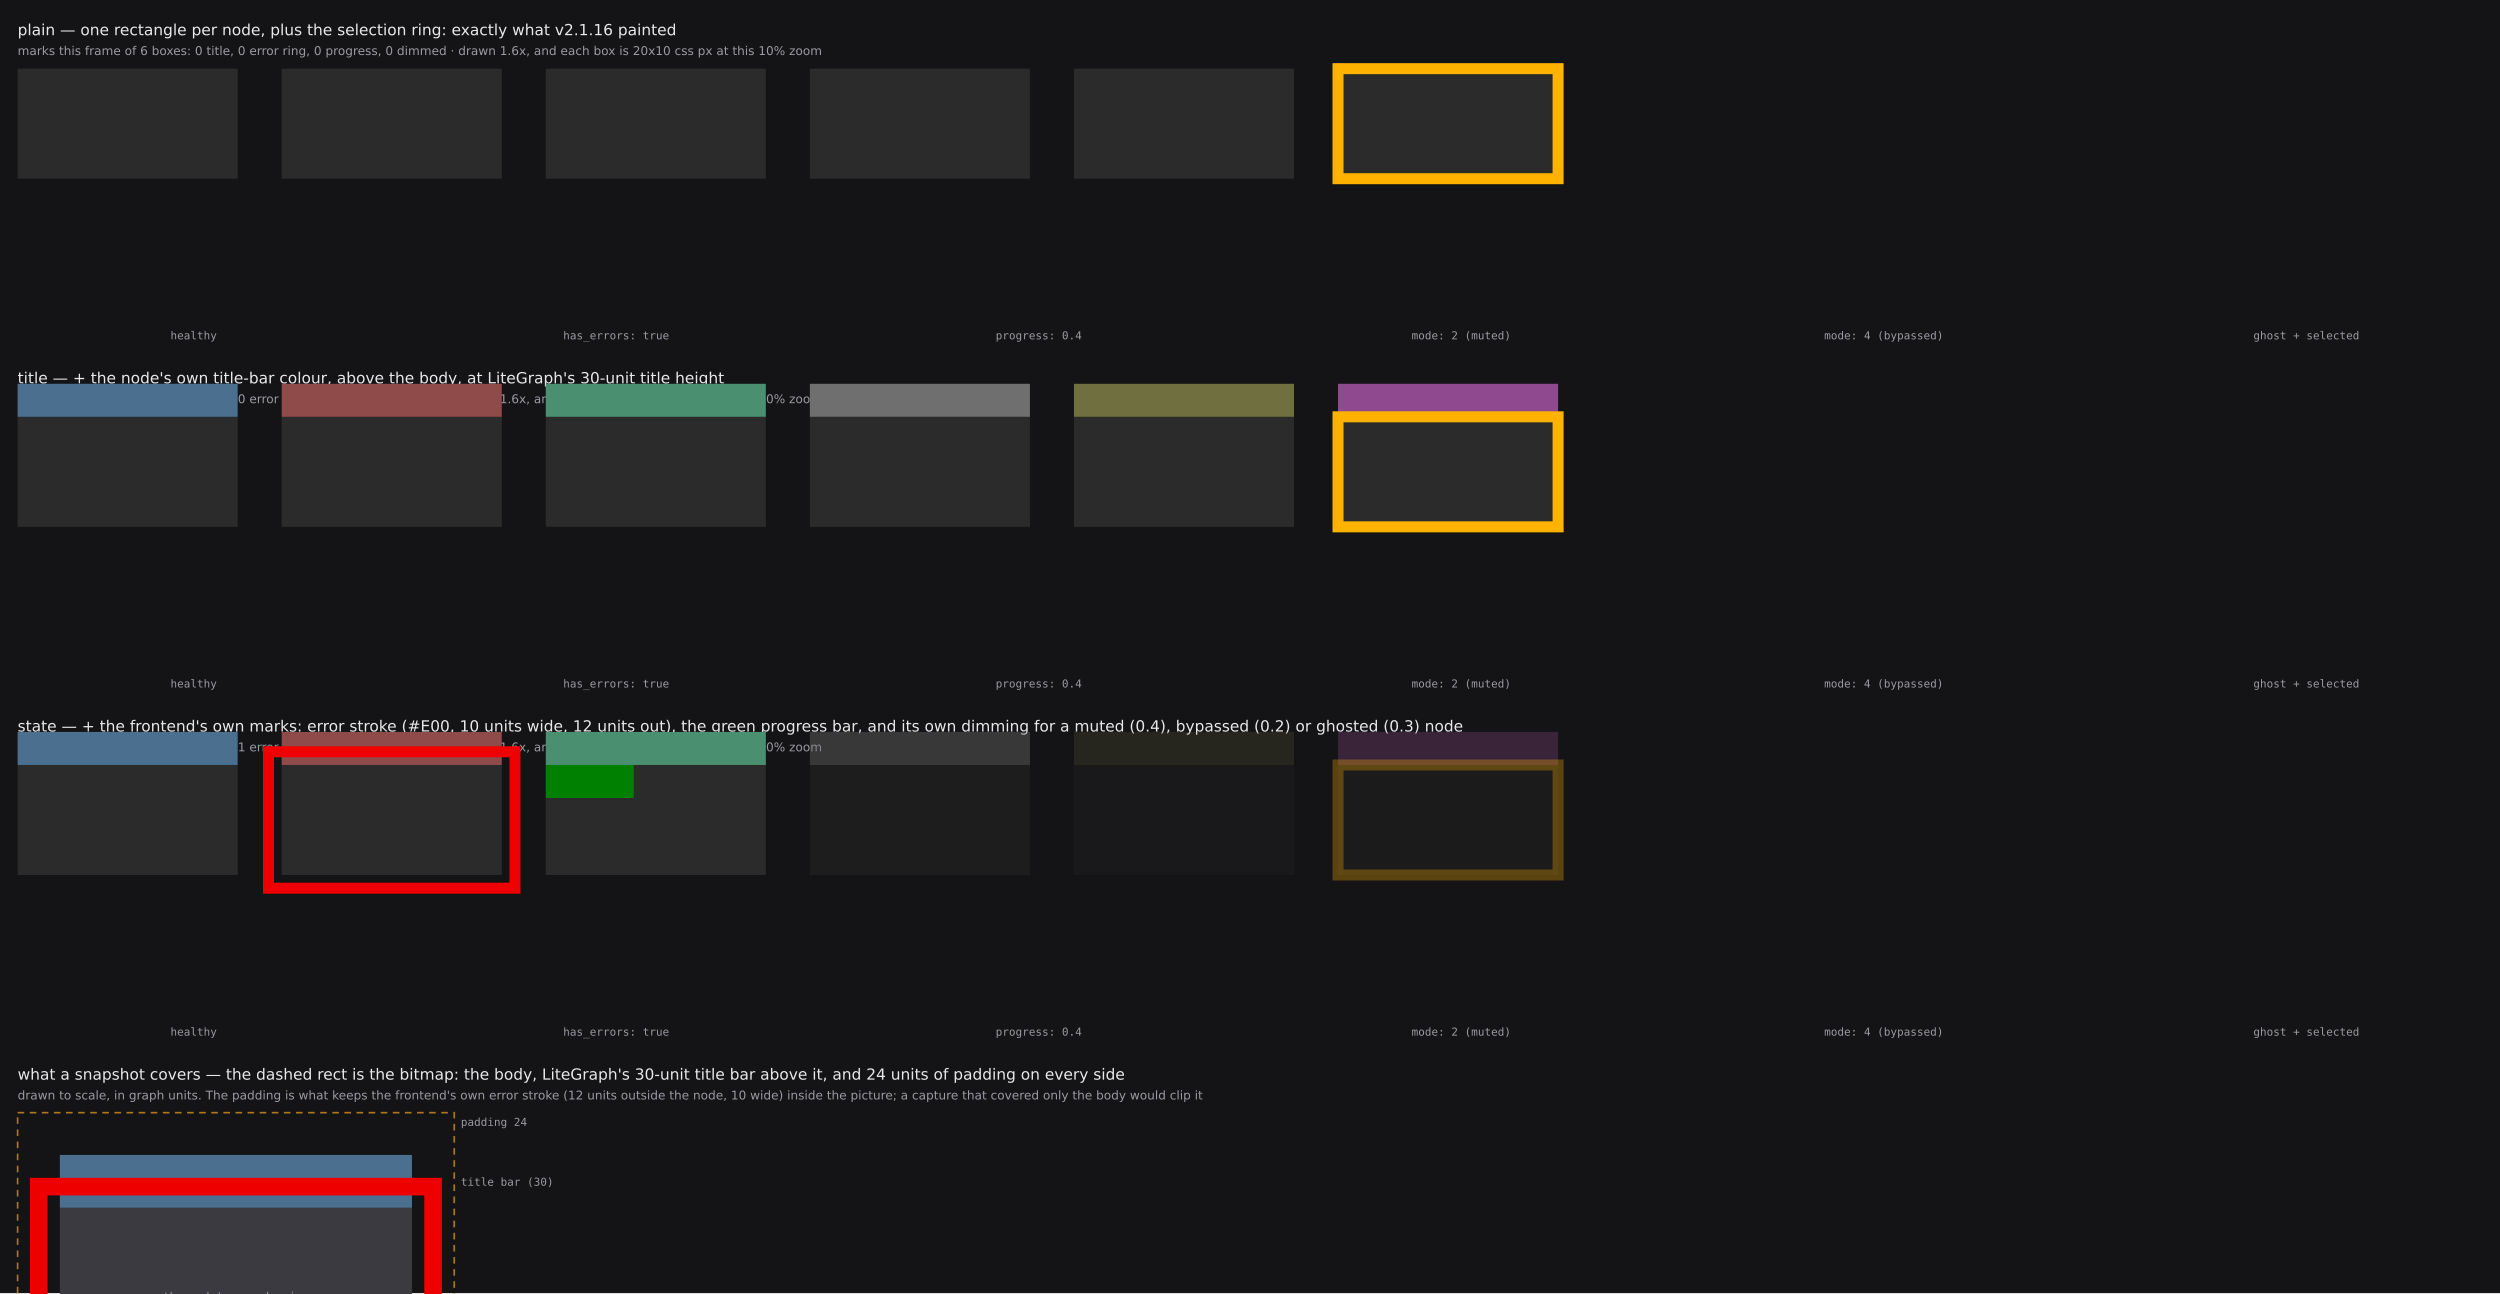
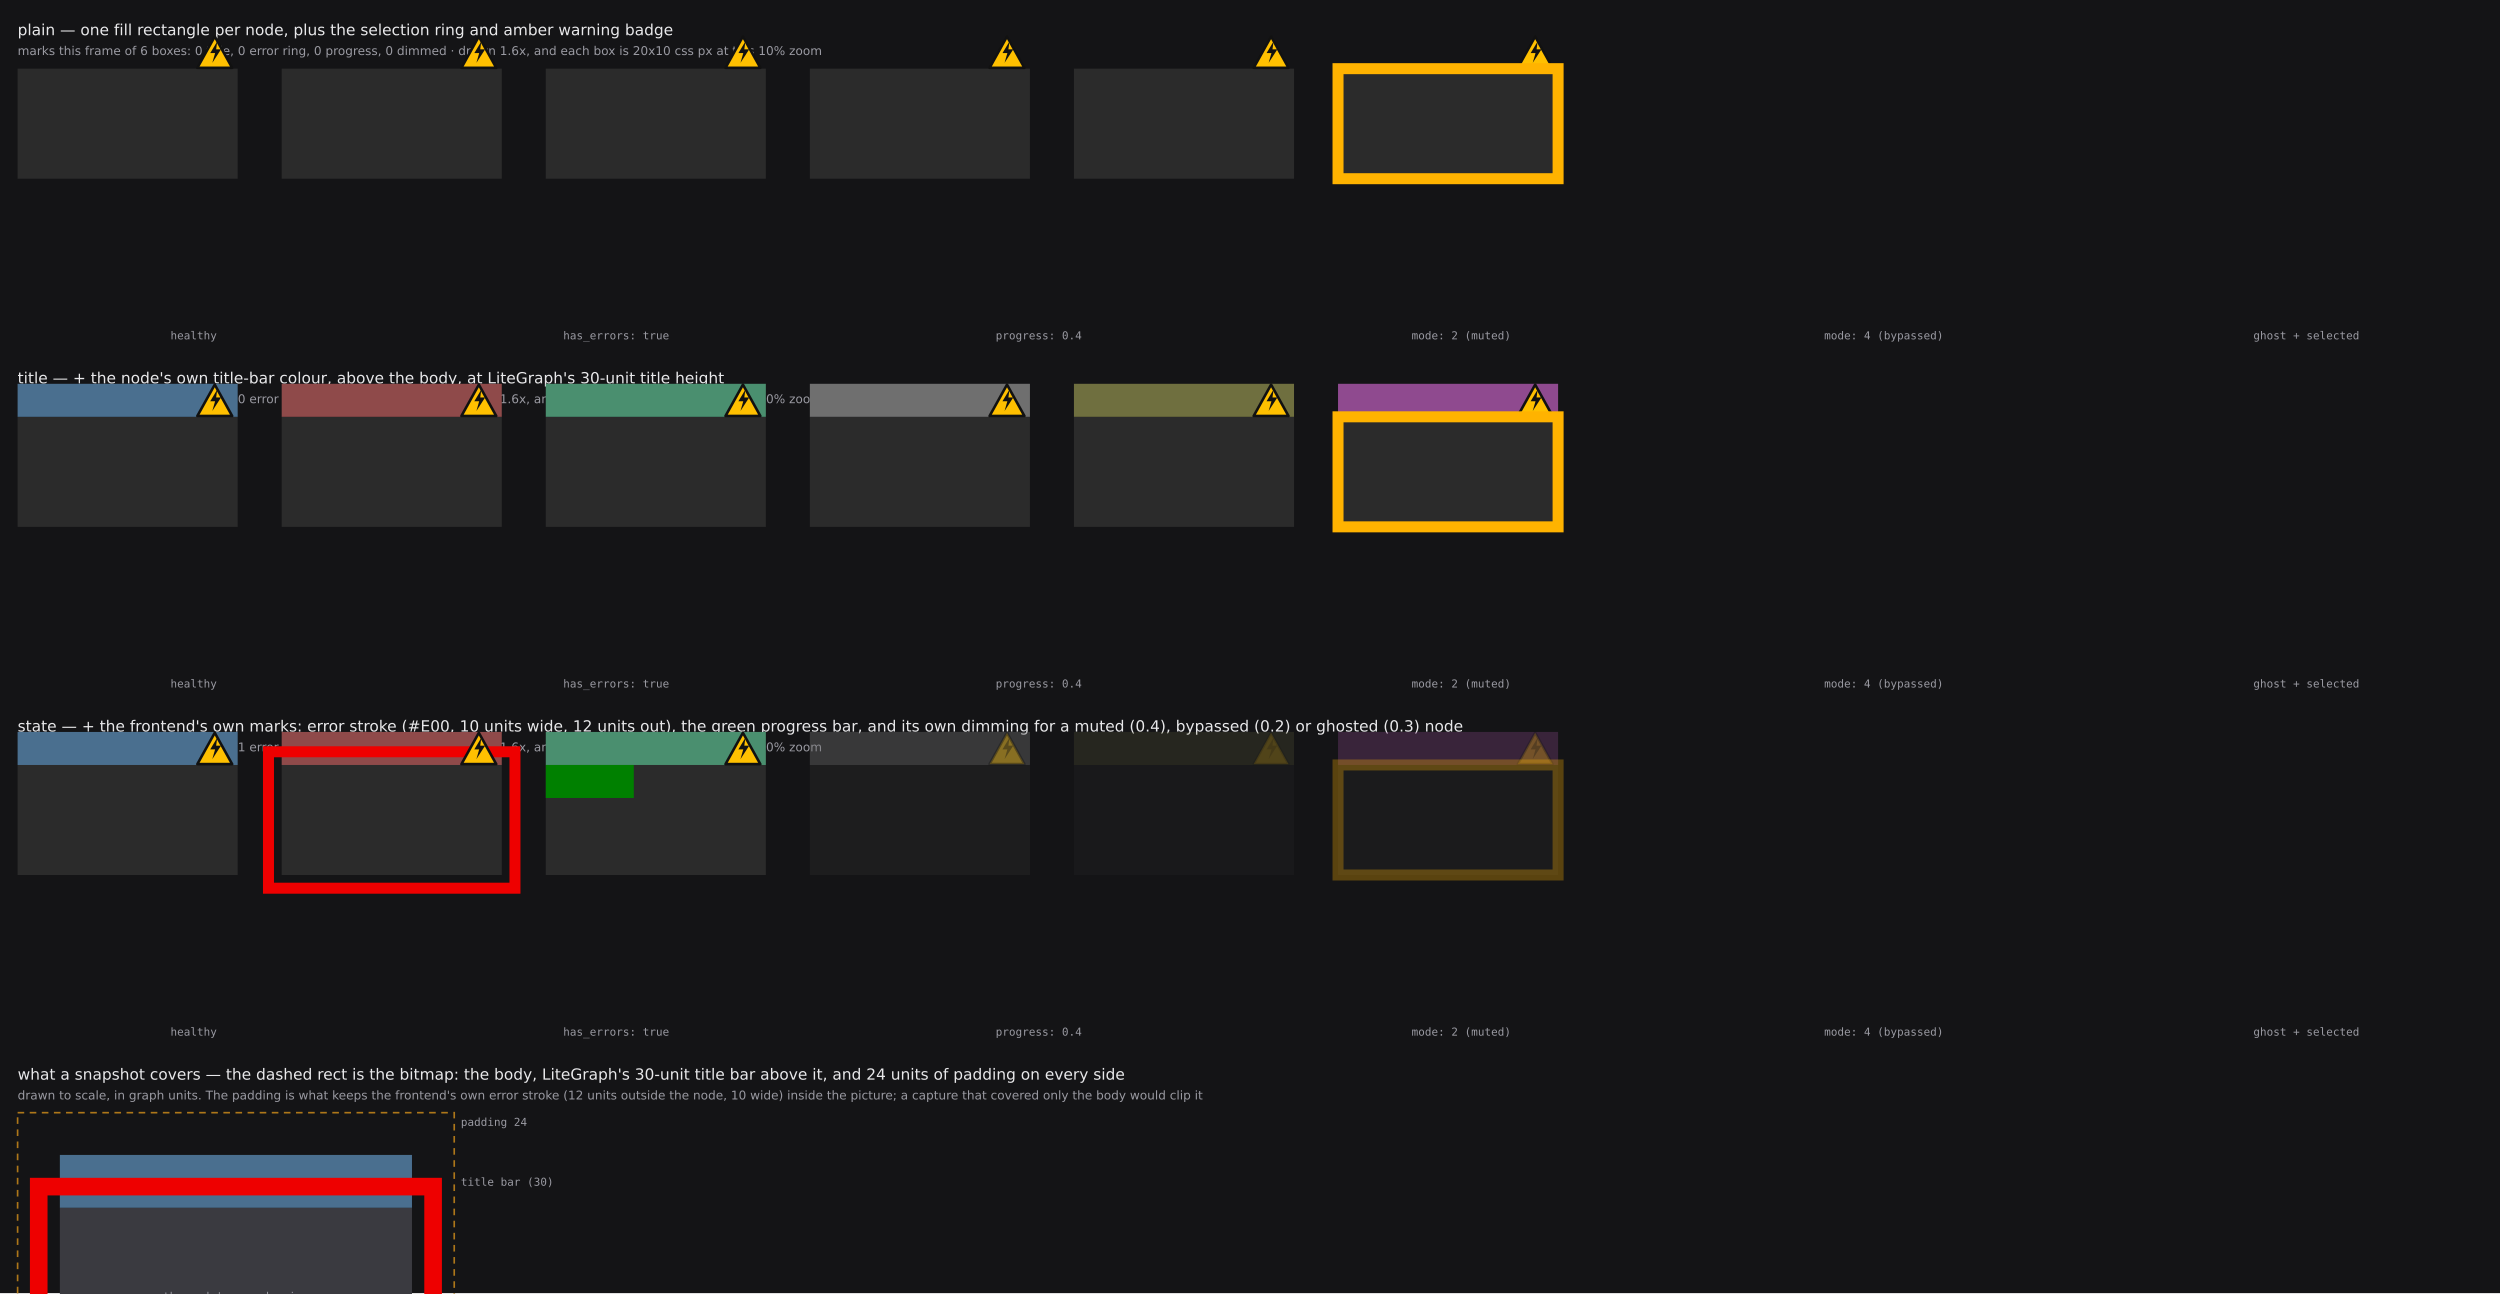
<svg xmlns="http://www.w3.org/2000/svg" width="2272" height="1175.2" viewBox="0 0 2272 1175.2">
  <rect width="100%" height="100%" fill="#141416" />
-   <text x="16" y="32" fill="#e8e8ea" font-family="DejaVu Sans, Verdana, Geneva, ui-sans-serif, system-ui, sans-serif" font-size="14">plain — one rectangle per node, plus the selection ring: exactly what v2.1.16 painted</text>
+   <text x="16" y="32" fill="#e8e8ea" font-family="DejaVu Sans, Verdana, Geneva, ui-sans-serif, system-ui, sans-serif" font-size="14">plain — one fill rectangle per node, plus the selection ring and amber warning badge</text>
  <text x="16" y="50" fill="#9a9aa2" font-family="DejaVu Sans, Verdana, Geneva, ui-sans-serif, system-ui, sans-serif" font-size="11">marks this frame of 6 boxes: 0 title, 0 error ring, 0 progress, 0 dimmed · drawn 1.6x, and each box is 20x10 css px at this 10% zoom</text>
  <g transform="translate(16 132.4)">
    <g transform="translate(0 -70)">
      <rect x="0" y="0" width="200" height="100" fill="#2b2b2b" />
+       <path d="M 179.167 -29.25 L 195 -0.75 L 163.333 -0.75 Z" fill="#FFC000" stroke="none" stroke-width="0" />
+       <path d="M 179.167 -29.25 L 195 -0.75 L 163.333 -0.75 Z" fill="none" stroke="#111111" stroke-width="2.375" stroke-linejoin="round" />
+       <path d="M 181.383 -24.69 L 175.05 -14.145 L 179.483 -14.145 L 176.95 -5.31 L 184.867 -17.565 L 180.433 -17.565 Z" fill="#111111" stroke="none" stroke-width="0" />
    </g>
    <g transform="translate(240 -70)">
      <rect x="0" y="0" width="200" height="100" fill="#2b2b2b" />
+       <path d="M 179.167 -29.25 L 195 -0.75 L 163.333 -0.75 Z" fill="#FFC000" stroke="none" stroke-width="0" />
+       <path d="M 179.167 -29.25 L 195 -0.75 L 163.333 -0.75 Z" fill="none" stroke="#111111" stroke-width="2.375" stroke-linejoin="round" />
+       <path d="M 181.383 -24.69 L 175.05 -14.145 L 179.483 -14.145 L 176.95 -5.31 L 184.867 -17.565 L 180.433 -17.565 Z" fill="#111111" stroke="none" stroke-width="0" />
    </g>
    <g transform="translate(480 -70)">
      <rect x="0" y="0" width="200" height="100" fill="#2b2b2b" />
+       <path d="M 179.167 -29.25 L 195 -0.75 L 163.333 -0.75 Z" fill="#FFC000" stroke="none" stroke-width="0" />
+       <path d="M 179.167 -29.25 L 195 -0.75 L 163.333 -0.75 Z" fill="none" stroke="#111111" stroke-width="2.375" stroke-linejoin="round" />
+       <path d="M 181.383 -24.69 L 175.05 -14.145 L 179.483 -14.145 L 176.95 -5.31 L 184.867 -17.565 L 180.433 -17.565 Z" fill="#111111" stroke="none" stroke-width="0" />
    </g>
    <g transform="translate(720 -70)">
      <rect x="0" y="0" width="200" height="100" fill="#2b2b2b" />
+       <path d="M 179.167 -29.25 L 195 -0.75 L 163.333 -0.75 Z" fill="#FFC000" stroke="none" stroke-width="0" />
+       <path d="M 179.167 -29.25 L 195 -0.75 L 163.333 -0.75 Z" fill="none" stroke="#111111" stroke-width="2.375" stroke-linejoin="round" />
+       <path d="M 181.383 -24.69 L 175.05 -14.145 L 179.483 -14.145 L 176.95 -5.31 L 184.867 -17.565 L 180.433 -17.565 Z" fill="#111111" stroke="none" stroke-width="0" />
    </g>
    <g transform="translate(960 -70)">
      <rect x="0" y="0" width="200" height="100" fill="#2b2b2b" />
+       <path d="M 179.167 -29.25 L 195 -0.75 L 163.333 -0.75 Z" fill="#FFC000" stroke="none" stroke-width="0" />
+       <path d="M 179.167 -29.25 L 195 -0.75 L 163.333 -0.75 Z" fill="none" stroke="#111111" stroke-width="2.375" stroke-linejoin="round" />
+       <path d="M 181.383 -24.69 L 175.05 -14.145 L 179.483 -14.145 L 176.95 -5.31 L 184.867 -17.565 L 180.433 -17.565 Z" fill="#111111" stroke="none" stroke-width="0" />
    </g>
    <g transform="translate(1200 -70)">
      <rect x="0" y="0" width="200" height="100" fill="#2b2b2b" />
+       <path d="M 179.167 -29.25 L 195 -0.75 L 163.333 -0.75 Z" fill="#FFC000" stroke="none" stroke-width="0" />
+       <path d="M 179.167 -29.25 L 195 -0.75 L 163.333 -0.75 Z" fill="none" stroke="#111111" stroke-width="2.375" stroke-linejoin="round" />
+       <path d="M 181.383 -24.69 L 175.05 -14.145 L 179.483 -14.145 L 176.95 -5.31 L 184.867 -17.565 L 180.433 -17.565 Z" fill="#111111" stroke="none" stroke-width="0" />
      <rect x="0" y="0" width="200" height="100" fill="none" stroke="#ffb300" stroke-width="10" />
    </g>
  </g>
  <text x="176" y="308.4" text-anchor="middle" fill="#9a9aa2" font-family="DejaVu Sans Mono, Menlo, Consolas, ui-monospace, monospace" font-size="10">healthy</text>
  <text x="560" y="308.4" text-anchor="middle" fill="#9a9aa2" font-family="DejaVu Sans Mono, Menlo, Consolas, ui-monospace, monospace" font-size="10">has_errors: true</text>
  <text x="944" y="308.4" text-anchor="middle" fill="#9a9aa2" font-family="DejaVu Sans Mono, Menlo, Consolas, ui-monospace, monospace" font-size="10">progress: 0.4</text>
  <text x="1328" y="308.4" text-anchor="middle" fill="#9a9aa2" font-family="DejaVu Sans Mono, Menlo, Consolas, ui-monospace, monospace" font-size="10">mode: 2 (muted)</text>
  <text x="1712" y="308.4" text-anchor="middle" fill="#9a9aa2" font-family="DejaVu Sans Mono, Menlo, Consolas, ui-monospace, monospace" font-size="10">mode: 4 (bypassed)</text>
  <text x="2096" y="308.4" text-anchor="middle" fill="#9a9aa2" font-family="DejaVu Sans Mono, Menlo, Consolas, ui-monospace, monospace" font-size="10">ghost + selected</text>
  <text x="16" y="348.4" fill="#e8e8ea" font-family="DejaVu Sans, Verdana, Geneva, ui-sans-serif, system-ui, sans-serif" font-size="14">title — + the node's own title-bar colour, above the body, at LiteGraph's 30-unit title height</text>
  <text x="16" y="366.4" fill="#9a9aa2" font-family="DejaVu Sans, Verdana, Geneva, ui-sans-serif, system-ui, sans-serif" font-size="11">marks this frame of 6 boxes: 6 title, 0 error ring, 0 progress, 0 dimmed · drawn 1.6x, and each box is 20x10 css px at this 10% zoom</text>
  <g transform="translate(16 448.8)">
    <g transform="translate(0 -70)">
      <rect x="0" y="0" width="200" height="100" fill="#2b2b2b" />
      <rect x="0" y="-30" width="200" height="30" fill="#4a6f8f" />
+       <path d="M 179.167 -29.25 L 195 -0.75 L 163.333 -0.75 Z" fill="#FFC000" stroke="none" stroke-width="0" />
+       <path d="M 179.167 -29.25 L 195 -0.75 L 163.333 -0.75 Z" fill="none" stroke="#111111" stroke-width="2.375" stroke-linejoin="round" />
+       <path d="M 181.383 -24.69 L 175.05 -14.145 L 179.483 -14.145 L 176.95 -5.31 L 184.867 -17.565 L 180.433 -17.565 Z" fill="#111111" stroke="none" stroke-width="0" />
    </g>
    <g transform="translate(240 -70)">
      <rect x="0" y="0" width="200" height="100" fill="#2b2b2b" />
      <rect x="0" y="-30" width="200" height="30" fill="#8f4a4a" />
+       <path d="M 179.167 -29.25 L 195 -0.75 L 163.333 -0.75 Z" fill="#FFC000" stroke="none" stroke-width="0" />
+       <path d="M 179.167 -29.25 L 195 -0.75 L 163.333 -0.75 Z" fill="none" stroke="#111111" stroke-width="2.375" stroke-linejoin="round" />
+       <path d="M 181.383 -24.69 L 175.05 -14.145 L 179.483 -14.145 L 176.95 -5.31 L 184.867 -17.565 L 180.433 -17.565 Z" fill="#111111" stroke="none" stroke-width="0" />
    </g>
    <g transform="translate(480 -70)">
      <rect x="0" y="0" width="200" height="100" fill="#2b2b2b" />
      <rect x="0" y="-30" width="200" height="30" fill="#4a8f6f" />
+       <path d="M 179.167 -29.25 L 195 -0.75 L 163.333 -0.75 Z" fill="#FFC000" stroke="none" stroke-width="0" />
+       <path d="M 179.167 -29.25 L 195 -0.75 L 163.333 -0.75 Z" fill="none" stroke="#111111" stroke-width="2.375" stroke-linejoin="round" />
+       <path d="M 181.383 -24.69 L 175.05 -14.145 L 179.483 -14.145 L 176.95 -5.31 L 184.867 -17.565 L 180.433 -17.565 Z" fill="#111111" stroke="none" stroke-width="0" />
    </g>
    <g transform="translate(720 -70)">
      <rect x="0" y="0" width="200" height="100" fill="#2b2b2b" />
      <rect x="0" y="-30" width="200" height="30" fill="#6f6f6f" />
+       <path d="M 179.167 -29.25 L 195 -0.75 L 163.333 -0.75 Z" fill="#FFC000" stroke="none" stroke-width="0" />
+       <path d="M 179.167 -29.25 L 195 -0.75 L 163.333 -0.75 Z" fill="none" stroke="#111111" stroke-width="2.375" stroke-linejoin="round" />
+       <path d="M 181.383 -24.69 L 175.05 -14.145 L 179.483 -14.145 L 176.95 -5.31 L 184.867 -17.565 L 180.433 -17.565 Z" fill="#111111" stroke="none" stroke-width="0" />
    </g>
    <g transform="translate(960 -70)">
      <rect x="0" y="0" width="200" height="100" fill="#2b2b2b" />
      <rect x="0" y="-30" width="200" height="30" fill="#6f6f3f" />
+       <path d="M 179.167 -29.25 L 195 -0.75 L 163.333 -0.75 Z" fill="#FFC000" stroke="none" stroke-width="0" />
+       <path d="M 179.167 -29.25 L 195 -0.75 L 163.333 -0.75 Z" fill="none" stroke="#111111" stroke-width="2.375" stroke-linejoin="round" />
+       <path d="M 181.383 -24.69 L 175.05 -14.145 L 179.483 -14.145 L 176.95 -5.31 L 184.867 -17.565 L 180.433 -17.565 Z" fill="#111111" stroke="none" stroke-width="0" />
    </g>
    <g transform="translate(1200 -70)">
      <rect x="0" y="0" width="200" height="100" fill="#2b2b2b" />
      <rect x="0" y="-30" width="200" height="30" fill="#8f4a8f" />
+       <path d="M 179.167 -29.25 L 195 -0.75 L 163.333 -0.75 Z" fill="#FFC000" stroke="none" stroke-width="0" />
+       <path d="M 179.167 -29.25 L 195 -0.75 L 163.333 -0.75 Z" fill="none" stroke="#111111" stroke-width="2.375" stroke-linejoin="round" />
+       <path d="M 181.383 -24.69 L 175.05 -14.145 L 179.483 -14.145 L 176.95 -5.31 L 184.867 -17.565 L 180.433 -17.565 Z" fill="#111111" stroke="none" stroke-width="0" />
      <rect x="0" y="0" width="200" height="100" fill="none" stroke="#ffb300" stroke-width="10" />
    </g>
  </g>
  <text x="176" y="624.8" text-anchor="middle" fill="#9a9aa2" font-family="DejaVu Sans Mono, Menlo, Consolas, ui-monospace, monospace" font-size="10">healthy</text>
  <text x="560" y="624.8" text-anchor="middle" fill="#9a9aa2" font-family="DejaVu Sans Mono, Menlo, Consolas, ui-monospace, monospace" font-size="10">has_errors: true</text>
  <text x="944" y="624.8" text-anchor="middle" fill="#9a9aa2" font-family="DejaVu Sans Mono, Menlo, Consolas, ui-monospace, monospace" font-size="10">progress: 0.4</text>
  <text x="1328" y="624.8" text-anchor="middle" fill="#9a9aa2" font-family="DejaVu Sans Mono, Menlo, Consolas, ui-monospace, monospace" font-size="10">mode: 2 (muted)</text>
  <text x="1712" y="624.8" text-anchor="middle" fill="#9a9aa2" font-family="DejaVu Sans Mono, Menlo, Consolas, ui-monospace, monospace" font-size="10">mode: 4 (bypassed)</text>
  <text x="2096" y="624.8" text-anchor="middle" fill="#9a9aa2" font-family="DejaVu Sans Mono, Menlo, Consolas, ui-monospace, monospace" font-size="10">ghost + selected</text>
  <text x="16" y="664.8" fill="#e8e8ea" font-family="DejaVu Sans, Verdana, Geneva, ui-sans-serif, system-ui, sans-serif" font-size="14">state — + the frontend's own marks: error stroke (#E00, 10 units wide, 12 units out), the green progress bar, and its own dimming for a muted (0.4), bypassed (0.2) or ghosted (0.3) node</text>
  <text x="16" y="682.8" fill="#9a9aa2" font-family="DejaVu Sans, Verdana, Geneva, ui-sans-serif, system-ui, sans-serif" font-size="11">marks this frame of 6 boxes: 6 title, 1 error ring, 1 progress, 3 dimmed · drawn 1.6x, and each box is 20x10 css px at this 10% zoom</text>
  <g transform="translate(16 765.2)">
    <g transform="translate(0 -70)">
      <rect x="0" y="0" width="200" height="100" fill="#2b2b2b" />
      <rect x="0" y="-30" width="200" height="30" fill="#4a6f8f" />
+       <path d="M 179.167 -29.25 L 195 -0.75 L 163.333 -0.75 Z" fill="#FFC000" stroke="none" stroke-width="0" />
+       <path d="M 179.167 -29.25 L 195 -0.75 L 163.333 -0.75 Z" fill="none" stroke="#111111" stroke-width="2.375" stroke-linejoin="round" />
+       <path d="M 181.383 -24.69 L 175.05 -14.145 L 179.483 -14.145 L 176.95 -5.31 L 184.867 -17.565 L 180.433 -17.565 Z" fill="#111111" stroke="none" stroke-width="0" />
    </g>
    <g transform="translate(240 -70)">
      <rect x="0" y="0" width="200" height="100" fill="#2b2b2b" />
      <rect x="0" y="-30" width="200" height="30" fill="#8f4a4a" />
      <rect x="-12" y="-12" width="224" height="124" fill="none" stroke="#E00" stroke-width="10" />
+       <path d="M 179.167 -29.25 L 195 -0.75 L 163.333 -0.75 Z" fill="#FFC000" stroke="none" stroke-width="0" />
+       <path d="M 179.167 -29.25 L 195 -0.75 L 163.333 -0.75 Z" fill="none" stroke="#111111" stroke-width="2.375" stroke-linejoin="round" />
+       <path d="M 181.383 -24.69 L 175.05 -14.145 L 179.483 -14.145 L 176.95 -5.31 L 184.867 -17.565 L 180.433 -17.565 Z" fill="#111111" stroke="none" stroke-width="0" />
    </g>
    <g transform="translate(480 -70)">
      <rect x="0" y="0" width="200" height="100" fill="#2b2b2b" />
      <rect x="0" y="-30" width="200" height="30" fill="#4a8f6f" />
      <rect x="0" y="0" width="80" height="30" fill="green" />
+       <path d="M 179.167 -29.25 L 195 -0.75 L 163.333 -0.75 Z" fill="#FFC000" stroke="none" stroke-width="0" />
+       <path d="M 179.167 -29.25 L 195 -0.75 L 163.333 -0.75 Z" fill="none" stroke="#111111" stroke-width="2.375" stroke-linejoin="round" />
+       <path d="M 181.383 -24.69 L 175.05 -14.145 L 179.483 -14.145 L 176.95 -5.31 L 184.867 -17.565 L 180.433 -17.565 Z" fill="#111111" stroke="none" stroke-width="0" />
    </g>
    <g transform="translate(720 -70)">
      <rect x="0" y="0" width="200" height="100" fill="#2b2b2b" opacity="0.4" />
      <rect x="0" y="-30" width="200" height="30" fill="#6f6f6f" opacity="0.4" />
+       <path d="M 179.167 -29.25 L 195 -0.75 L 163.333 -0.75 Z" fill="#FFC000" stroke="none" stroke-width="0" opacity="0.4" />
+       <path d="M 179.167 -29.25 L 195 -0.75 L 163.333 -0.75 Z" fill="none" stroke="#111111" stroke-width="2.375" stroke-linejoin="round" opacity="0.4" />
+       <path d="M 181.383 -24.69 L 175.05 -14.145 L 179.483 -14.145 L 176.95 -5.31 L 184.867 -17.565 L 180.433 -17.565 Z" fill="#111111" stroke="none" stroke-width="0" opacity="0.4" />
    </g>
    <g transform="translate(960 -70)">
      <rect x="0" y="0" width="200" height="100" fill="#2b2b2b" opacity="0.2" />
      <rect x="0" y="-30" width="200" height="30" fill="#6f6f3f" opacity="0.2" />
+       <path d="M 179.167 -29.25 L 195 -0.75 L 163.333 -0.75 Z" fill="#FFC000" stroke="none" stroke-width="0" opacity="0.2" />
+       <path d="M 179.167 -29.25 L 195 -0.75 L 163.333 -0.75 Z" fill="none" stroke="#111111" stroke-width="2.375" stroke-linejoin="round" opacity="0.2" />
+       <path d="M 181.383 -24.69 L 175.05 -14.145 L 179.483 -14.145 L 176.95 -5.31 L 184.867 -17.565 L 180.433 -17.565 Z" fill="#111111" stroke="none" stroke-width="0" opacity="0.2" />
    </g>
    <g transform="translate(1200 -70)">
      <rect x="0" y="0" width="200" height="100" fill="#2b2b2b" opacity="0.3" />
      <rect x="0" y="-30" width="200" height="30" fill="#8f4a8f" opacity="0.3" />
+       <path d="M 179.167 -29.25 L 195 -0.75 L 163.333 -0.75 Z" fill="#FFC000" stroke="none" stroke-width="0" opacity="0.3" />
+       <path d="M 179.167 -29.25 L 195 -0.75 L 163.333 -0.75 Z" fill="none" stroke="#111111" stroke-width="2.375" stroke-linejoin="round" opacity="0.3" />
+       <path d="M 181.383 -24.69 L 175.05 -14.145 L 179.483 -14.145 L 176.95 -5.31 L 184.867 -17.565 L 180.433 -17.565 Z" fill="#111111" stroke="none" stroke-width="0" opacity="0.3" />
      <rect x="0" y="0" width="200" height="100" fill="none" stroke="#ffb300" stroke-width="10" opacity="0.3" />
    </g>
  </g>
  <text x="176" y="941.2" text-anchor="middle" fill="#9a9aa2" font-family="DejaVu Sans Mono, Menlo, Consolas, ui-monospace, monospace" font-size="10">healthy</text>
  <text x="560" y="941.2" text-anchor="middle" fill="#9a9aa2" font-family="DejaVu Sans Mono, Menlo, Consolas, ui-monospace, monospace" font-size="10">has_errors: true</text>
  <text x="944" y="941.2" text-anchor="middle" fill="#9a9aa2" font-family="DejaVu Sans Mono, Menlo, Consolas, ui-monospace, monospace" font-size="10">progress: 0.4</text>
  <text x="1328" y="941.2" text-anchor="middle" fill="#9a9aa2" font-family="DejaVu Sans Mono, Menlo, Consolas, ui-monospace, monospace" font-size="10">mode: 2 (muted)</text>
  <text x="1712" y="941.2" text-anchor="middle" fill="#9a9aa2" font-family="DejaVu Sans Mono, Menlo, Consolas, ui-monospace, monospace" font-size="10">mode: 4 (bypassed)</text>
  <text x="2096" y="941.2" text-anchor="middle" fill="#9a9aa2" font-family="DejaVu Sans Mono, Menlo, Consolas, ui-monospace, monospace" font-size="10">ghost + selected</text>
  <text x="16" y="981.2" fill="#e8e8ea" font-family="DejaVu Sans, Verdana, Geneva, ui-sans-serif, system-ui, sans-serif" font-size="14">what a snapshot covers — the dashed rect is the bitmap: the body, LiteGraph's 30-unit title bar above it, and 24 units of padding on every side</text>
  <text x="16" y="999.2" fill="#9a9aa2" font-family="DejaVu Sans, Verdana, Geneva, ui-sans-serif, system-ui, sans-serif" font-size="11">drawn to scale, in graph units. The padding is what keeps the frontend's own error stroke (12 units outside the node, 10 wide) inside the picture; a capture that covered only the body would clip it</text>
  <rect x="16" y="1011.2" width="396.8" height="284.8" fill="none" stroke="#AE7719" stroke-width="1.5" stroke-dasharray="6 5" />
  <rect x="54.4" y="1097.6" width="320" height="160" fill="#3a3a40" />
  <rect x="54.4" y="1049.6" width="320" height="48" fill="#4a6f8f" />
  <rect x="35.2" y="1078.4" width="358.4" height="198.4" fill="none" stroke="#E00" stroke-width="16" />
  <text x="214.4" y="1181.6" text-anchor="middle" fill="#9a9aa2" font-family="DejaVu Sans Mono, Menlo, Consolas, ui-monospace, monospace" font-size="10">the node's own drawing</text>
  <text x="418.8" y="1023.2" text-anchor="start" fill="#9a9aa2" font-family="DejaVu Sans Mono, Menlo, Consolas, ui-monospace, monospace" font-size="10">padding 24</text>
  <text x="418.8" y="1077.6" text-anchor="start" fill="#9a9aa2" font-family="DejaVu Sans Mono, Menlo, Consolas, ui-monospace, monospace" font-size="10">title bar (30)</text>
  <text x="29.2" y="1292.8" text-anchor="end" fill="#9a9aa2" font-family="DejaVu Sans Mono, Menlo, Consolas, ui-monospace, monospace" font-size="10">error stroke: 10 wide, 12 out — inside the picture</text>
</svg>
